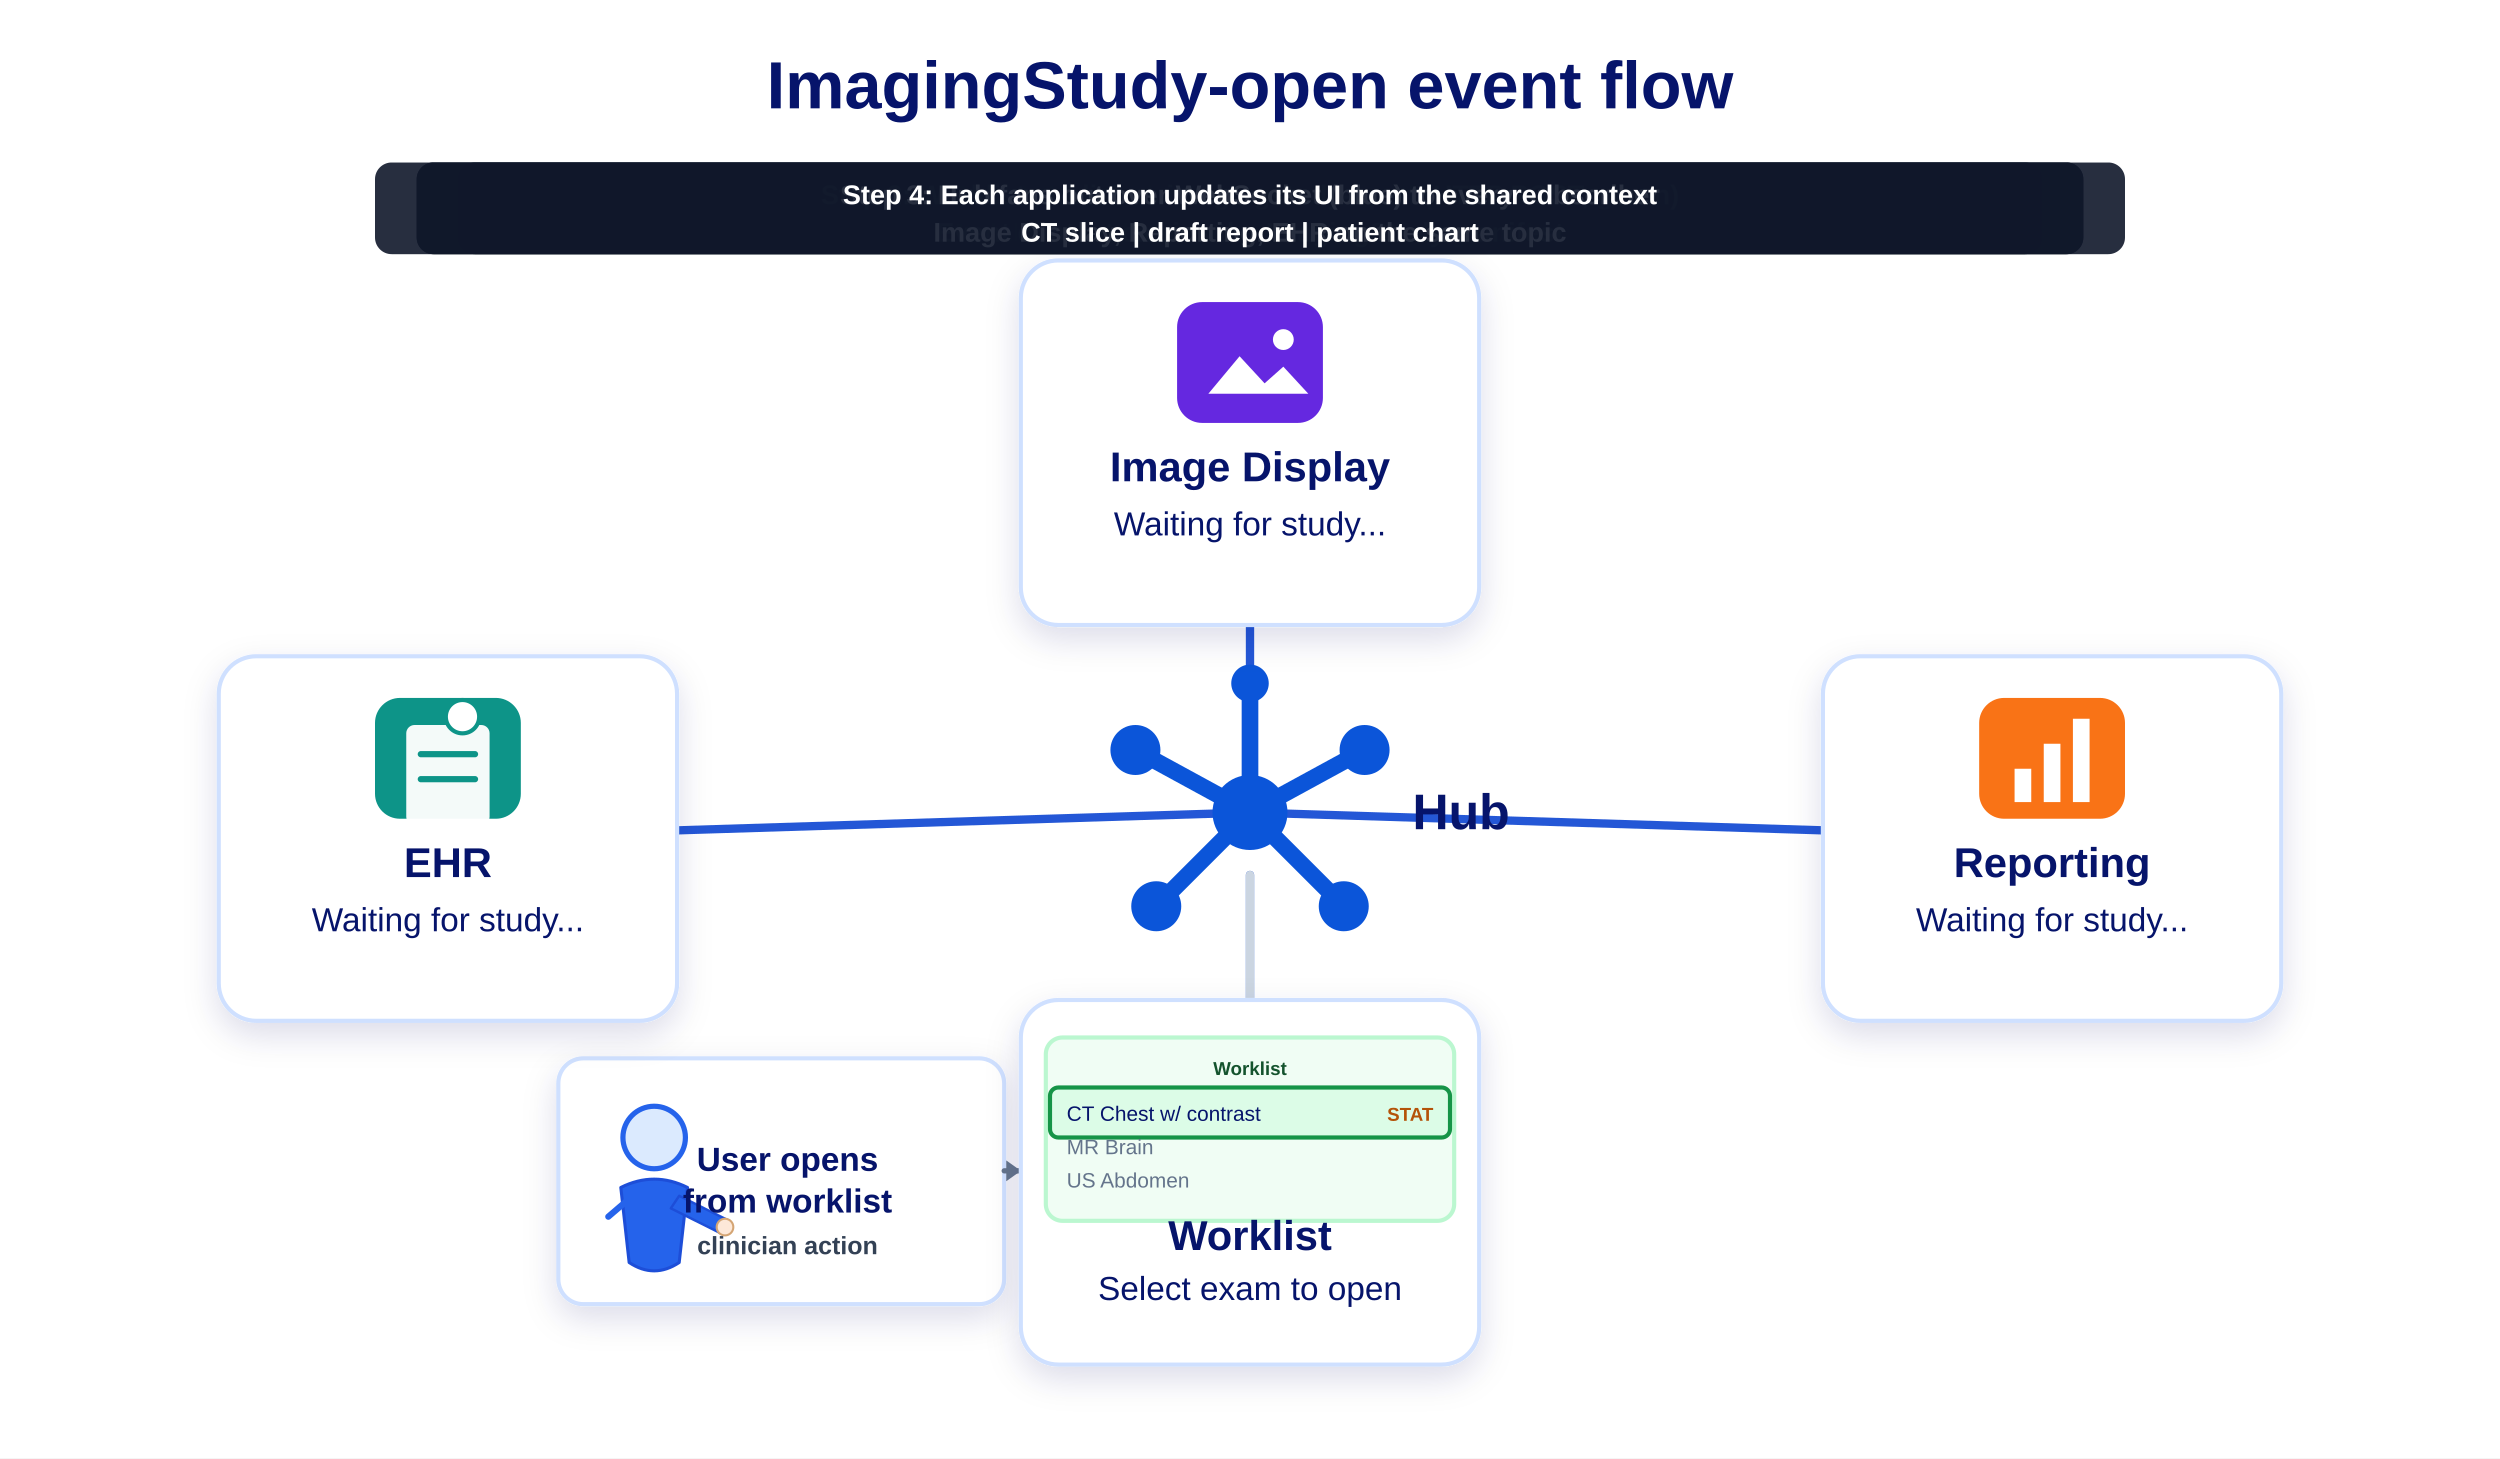
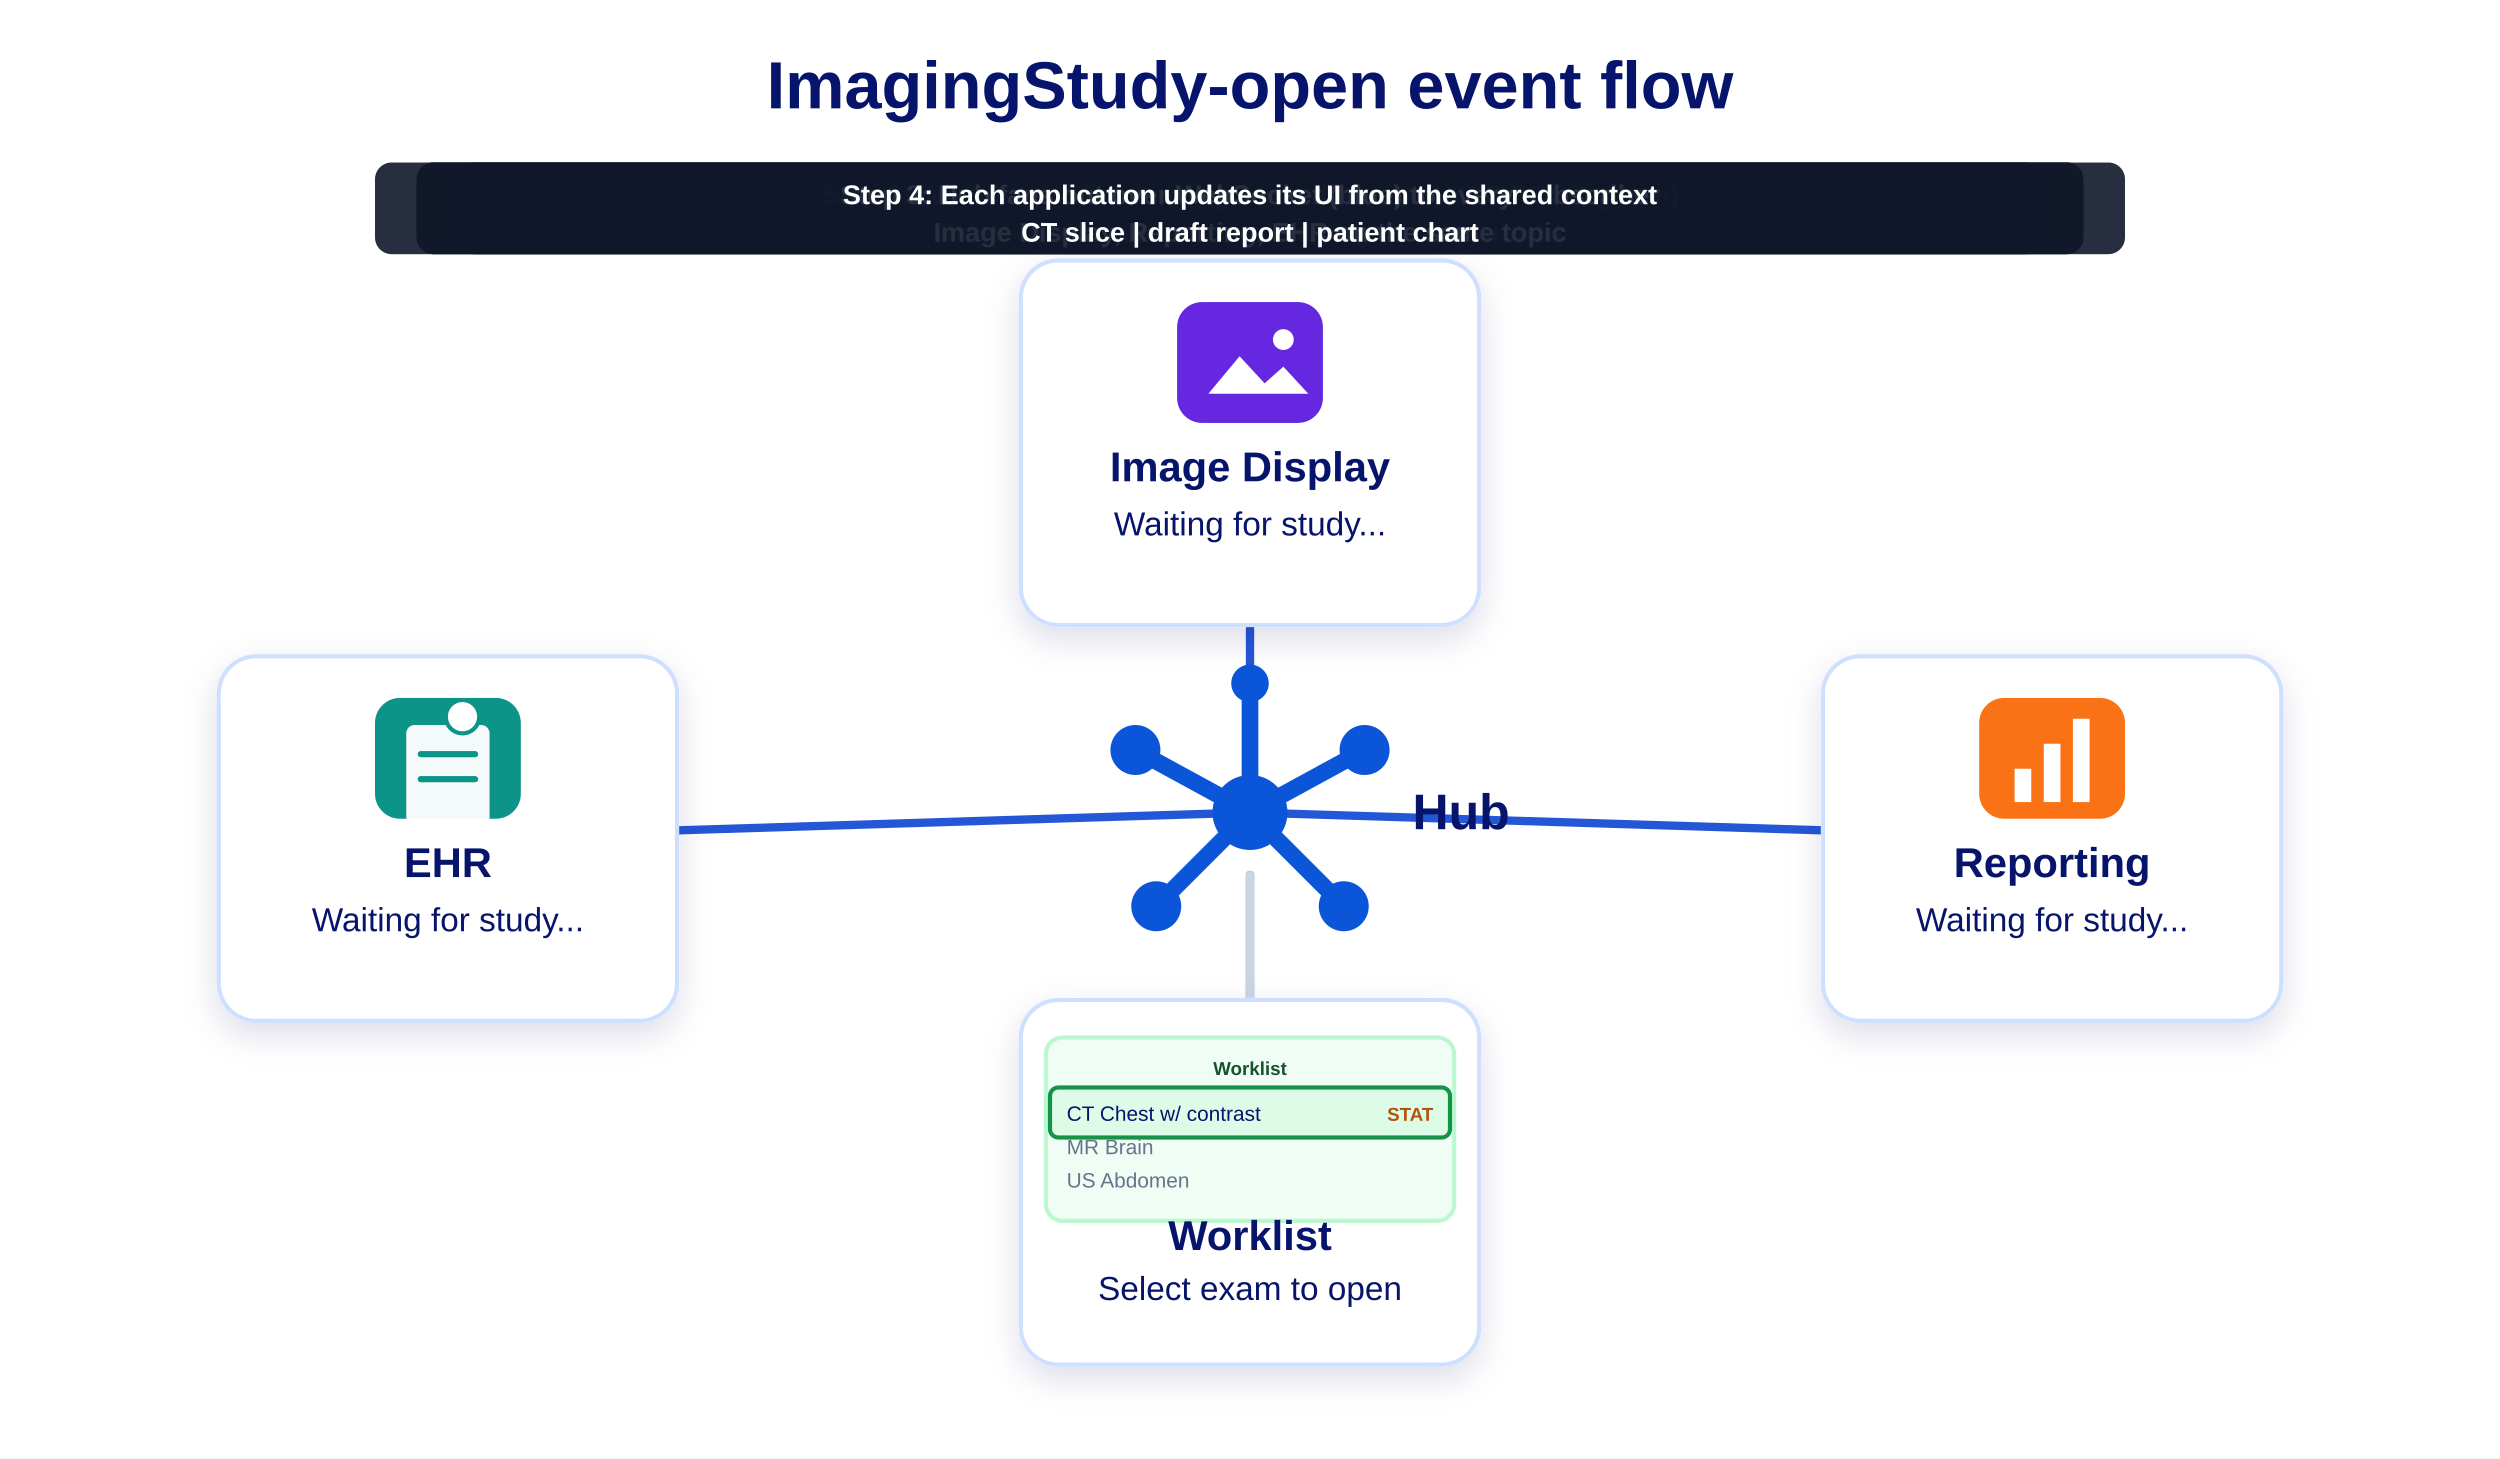
<svg xmlns="http://www.w3.org/2000/svg" viewBox="0 0 1200 700" width="1200" height="700" role="img" aria-labelledby="isoTitle isoDesc">
  <defs>
    <filter id="shadow" x="-20%" y="-20%" width="140%" height="140%">
      <feDropShadow dx="0" dy="6" stdDeviation="8" flood-color="#0b1b5f" flood-opacity="0.14" />
    </filter>
    <clipPath id="ctClip">
      <rect x="500" y="138" width="200" height="150" rx="10" />
    </clipPath>
    <radialGradient id="ctVignette" cx="50%" cy="50%" r="65%">
      <stop offset="55%" stop-color="#000" stop-opacity="0" />
      <stop offset="100%" stop-color="#000" stop-opacity="1" />
    </radialGradient>
    <style>
      .title { font: 700 32px Arial, Helvetica, sans-serif; fill: #06146b; }
      .heading { font: 700 24px Arial, Helvetica, sans-serif; fill: #06146b; }
      .label { font: 700 20px Arial, Helvetica, sans-serif; fill: #06146b; }
      .small { font: 16px Arial, Helvetica, sans-serif; fill: #06146b; }
      .panel { fill: #fff; stroke: #cfe0ff; stroke-width: 2; filter: url(#shadow); }
      .connPost { fill: none; stroke: #cbd5e1; stroke-width: 4; stroke-linecap: round; }
      .connWs { fill: none; stroke: #2457d6; stroke-width: 4; stroke-linecap: round; opacity: 1; }
      .packetText { font: 700 10px Arial, Helvetica, sans-serif; fill: #fff; }
      .packetSub { font: 600 9px Arial, Helvetica, sans-serif; fill: #ecfdf5; }
      .packetSubWs { font: 600 9px Arial, Helvetica, sans-serif; fill: #dbeafe; }
      .captionBox { fill: #0f172a; opacity: 0.9; }
      .captionText { font: 700 13px Arial, Helvetica, sans-serif; fill: #fff; }
      .wlField { font: 600 9px Arial, Helvetica, sans-serif; fill: #14532d; }
      .wlValue { font: 9px Arial, Helvetica, sans-serif; fill: #06146b; }
      .wlUserNoteText { font: 700 16px Arial, Helvetica, sans-serif; fill: #06146b; }
      .wlUserNoteSub { font: 600 12px Arial, Helvetica, sans-serif; fill: #334155; }

-       #wlUserNote { animation: wlUserNote 18s infinite; }
-       @keyframes wlUserNote {
+       #wlUserCallout { opacity: 0; animation: wlUserCallout 18s infinite; }
+       @keyframes wlUserCallout {
+         0%, 1.99% { opacity: 0; }
+         2%, 96% { opacity: 1; }
+         96.01%, 100% { opacity: 0; }
+       }
+       #wlUserOpeningFigure { animation: wlUserOpeningFigure 18s infinite; }
+       #wlUserOpeningLabels { animation: wlUserOpeningLabels 18s infinite; }
+       @keyframes wlUserOpeningFigure {
+         0%, 1.99% { opacity: 0; }
+         2%, 41.99% { opacity: 1; }
+         42%, 100% { opacity: 0; }
+       }
+       @keyframes wlUserOpeningLabels {
        0%, 1.99% { opacity: 0; }
        2%, 34% { opacity: 1; }
-         35%, 100% { opacity: 0; }
+         34.01%, 100% { opacity: 0; }
+       }
+       #wlUserCelebratePose { opacity: 0; animation: wlUserCelebratePose 18s infinite; }
+       @keyframes wlUserCelebratePose {
+         0%, 41.99% { opacity: 0; }
+         42%, 96% { opacity: 1; }
+         96.01%, 100% { opacity: 0; }
      }

      #worklistShell { animation: worklistShell 18s infinite; }
      #worklistOrder { opacity: 0; animation: worklistOrder 18s infinite; }
      #wlSelectHighlight { animation: wlSelectHighlight 18s infinite; }
      @keyframes worklistShell {
        0%, 17.99% { opacity: 1; }
        18%, 100% { opacity: 0; }
      }
      @keyframes worklistOrder {
        0%, 17.99% { opacity: 0; }
        18%, 100% { opacity: 1; }
      }
      @keyframes wlSelectHighlight {
        0%, 5.99% { opacity: 0; }
        6%, 16% { opacity: 1; }
        16.01%, 100% { opacity: 0; }
      }

      #castHubGraphic { transform-origin: 600px 390px; animation: hubPulse 18s infinite; }
      @keyframes hubPulse {
        0%, 25% { transform: scale(1); }
        27%, 43% { transform: scale(1.06); }
        45%, 100% { transform: scale(1); }
      }
      #step0Caption { animation: step0Caption 18s infinite; }
      @keyframes step0Caption {
        0%, 1.99% { opacity: 0; }
        2%, 17% { opacity: 1; }
        18%, 100% { opacity: 0; }
      }
      #step1Caption { animation: step1Caption 18s infinite; }
      @keyframes step1Caption {
        0%, 17.99% { opacity: 0; }
        19%, 34% { opacity: 1; }
        35%, 100% { opacity: 0; }
      }
      #step2Caption { animation: step2Caption 18s infinite; }
      @keyframes step2Caption {
        0%, 34.99% { opacity: 0; }
        35%, 41% { opacity: 1; }
        42%, 100% { opacity: 0; }
      }
      #step3Caption { animation: step3Caption 18s infinite; }
      @keyframes step3Caption {
        0%, 41.99% { opacity: 0; }
-         42%, 88% { opacity: 1; }
-         90%, 100% { opacity: 0; }
+         42%, 86% { opacity: 1; }
+         87%, 100% { opacity: 0; }
      }

      #linePost { animation: linePost 18s infinite; }
      @keyframes linePost {
        0%, 18.99% { stroke: #1f9d55; opacity: 0; }
        19%, 34% { stroke: #1f9d55; opacity: 1; }
        35%, 100% { stroke: #1f9d55; opacity: 0; }
      }
      .packetPublish { opacity: 0; animation: packetPublish 18s infinite; }
      @keyframes packetPublish {
        0%, 18.99% { opacity: 0; transform: translate(600px, 520px); }
        19% { opacity: 1; transform: translate(600px, 520px); }
        27% { opacity: 1; transform: translate(600px, 390px); }
        29%, 100% { opacity: 0; transform: translate(600px, 390px); }
      }
      .packetFanoutImg,
      .packetFanoutReport,
      .packetFanoutEhr {
        opacity: 0;
        animation-duration: 18s;
        animation-iteration-count: infinite;
        animation-timing-function: linear;
      }
      .packetFanoutImg {
        animation-name: packetFanoutOpacity, packetFanoutImg;
      }
      .packetFanoutReport {
        animation-name: packetFanoutOpacity, packetFanoutReport;
      }
      .packetFanoutEhr {
        animation-name: packetFanoutOpacity, packetFanoutEhr;
      }
      /* Fan-out: depart hub together at 35%, arrive at apps together at 41% */
      @keyframes packetFanoutOpacity {
        0%, 34.99% { opacity: 0; }
        35%, 41% { opacity: 1; }
        42%, 100% { opacity: 0; }
      }
      @keyframes packetFanoutImg {
        0%, 34.99% { transform: translate(600px, 390px); }
        35% { transform: translate(600px, 390px); }
        38% { transform: translate(600px, 301px); }
        41%, 100% { transform: translate(600px, 212px); }
      }
      @keyframes packetFanoutReport {
        0%, 34.99% { transform: translate(600px, 390px); }
        35% { transform: translate(600px, 390px); }
        38% { transform: translate(792px, 396px); }
        41%, 100% { transform: translate(985px, 402px); }
      }
      @keyframes packetFanoutEhr {
        0%, 34.99% { transform: translate(600px, 390px); }
        35% { transform: translate(600px, 390px); }
        38% { transform: translate(407px, 396px); }
        41%, 100% { transform: translate(215px, 402px); }
      }

      /* All apps flip on the same frame when packets land (41%) */
      #ctResult,
      #reportResult,
      #ehrChartResult {
        opacity: 0;
        animation: appsShowResult 18s infinite;
      }
      #appShellImg,
      #appShellReport,
      #appShellEhr {
        animation: appsHideShell 18s infinite;
      }
      @keyframes appsHideShell {
        0%, 40.99% { opacity: 1; }
        41%, 100% { opacity: 0; }
      }
      @keyframes appsShowResult {
        0%, 40.99% { opacity: 0; }
        41%, 100% { opacity: 1; }
      }
    </style>
  </defs>
  <rect width="1200" height="700" fill="#ffffff" />
  <text x="600" y="52" text-anchor="middle" class="title">ImagingStudy-open event flow</text>
  <g id="step0Caption">
    <rect class="captionBox" x="200" y="78" width="800" height="44" rx="8" />
    <text x="600" y="98" text-anchor="middle" class="captionText">Step 1: User selects an exam from the worklist</text>
    <text x="600" y="116" text-anchor="middle" class="captionText" font-size="11">Modality worklist row opens the radiology order</text>
  </g>
  <g id="step1Caption">
    <rect class="captionBox" x="220" y="78" width="760" height="44" rx="8" />
    <text x="600" y="98" text-anchor="middle" class="captionText">Step 2: Worklist publishes imagingstudy-open (HTTP POST, green)</text>
    <text x="600" y="116" text-anchor="middle" class="captionText" font-size="11">Event context carries the ImagingStudy manifest</text>
  </g>
  <g id="step2Caption">
    <rect class="captionBox" x="200" y="78" width="800" height="44" rx="8" />
    <text x="600" y="98" text-anchor="middle" class="captionText">Step 3: Hub fans out over WebSocket (blue) to every subscriber</text>
    <text x="600" y="116" text-anchor="middle" class="captionText" font-size="11">Image Display, Reporting, EHR on the same topic</text>
  </g>
  <g id="step3Caption">
    <rect class="captionBox" x="180" y="78" width="840" height="44" rx="8" />
    <text x="600" y="98" text-anchor="middle" class="captionText">Step 4: Each application updates its UI from the shared context</text>
    <text x="600" y="116" text-anchor="middle" class="captionText" font-size="11">CT slice | draft report | patient chart</text>
  </g>
  <path id="lineWsWorklist" class="connWs" d="M600 480 L600 420" />
  <path id="linePost" class="connPost" d="M600 480 L600 420" />
  <path id="lineWsImg" class="connWs" d="M600 390 L600 212" />
  <path id="lineWsReport" class="connWs" d="M600 390 L985 402" />
  <path id="lineWsEhr" class="connWs" d="M600 390 L215 402" />
-   <g id="wlUserNote">
+   <g id="wlUserCallout">
    <rect class="panel" x="268" y="508" width="214" height="118" rx="12" />
-     <g id="wlUserFigure" transform="translate(288, 528)">
+     <g id="wlUserOpeningFigure">
+       <g transform="translate(288, 528)">
+         <circle cx="26" cy="18" r="15" fill="#dbeafe" stroke="#2563eb" stroke-width="2.5" />
+         <path d="M10 42 Q26 34 42 42 L38 78 Q26 86 14 78 Z" fill="#2563eb" stroke="#1d4ed8" stroke-width="1.5" stroke-linejoin="round" />
+         <path d="M38 46 L62 58 L58 64 L34 52 Z" fill="#2563eb" stroke="#1d4ed8" stroke-width="1.2" stroke-linejoin="round" />
+         <circle cx="60" cy="61" r="4" fill="#fde8d8" stroke="#d4a574" stroke-width="1" />
+         <path d="M18 44 L4 56" fill="none" stroke="#2563eb" stroke-width="3" stroke-linecap="round" />
+       </g>
+     </g>
+     <g id="wlUserOpeningLabels">
+       <text x="378" y="562" text-anchor="middle" class="wlUserNoteText">User opens</text>
+       <text x="378" y="582" text-anchor="middle" class="wlUserNoteText">from worklist</text>
+       <text x="378" y="602" text-anchor="middle" class="wlUserNoteSub">clinician action</text>
+       <path d="M482 562 L490 562" fill="none" stroke="#64748b" stroke-width="2.5" stroke-linecap="round" />
+       <polygon points="490,562 483,557 483,567" fill="#64748b" />
+     </g>
+     <g id="wlUserCelebratePose" transform="translate(332, 520)">
      <circle cx="26" cy="18" r="15" fill="#dbeafe" stroke="#2563eb" stroke-width="2.5" />
      <path d="M10 42 Q26 34 42 42 L38 78 Q26 86 14 78 Z" fill="#2563eb" stroke="#1d4ed8" stroke-width="1.5" stroke-linejoin="round" />
-       <path d="M38 46 L62 58 L58 64 L34 52 Z" fill="#2563eb" stroke="#1d4ed8" stroke-width="1.2" stroke-linejoin="round" />
-       <circle cx="60" cy="61" r="4" fill="#fde8d8" stroke="#d4a574" stroke-width="1" />
-       <path d="M18 44 L4 56" fill="none" stroke="#2563eb" stroke-width="3" stroke-linecap="round" />
-     </g>
-     <text x="378" y="562" text-anchor="middle" class="wlUserNoteText">User opens</text>
-     <text x="378" y="582" text-anchor="middle" class="wlUserNoteText">from worklist</text>
-     <text x="378" y="602" text-anchor="middle" class="wlUserNoteSub">clinician action</text>
-     <path d="M482 562 L490 562" fill="none" stroke="#64748b" stroke-width="2.5" stroke-linecap="round" />
-     <polygon points="490,562 483,557 483,567" fill="#64748b" />
+       <path d="M14 40 L6 22" fill="none" stroke="#2563eb" stroke-width="3.5" stroke-linecap="round" />
+       <path d="M38 40 L46 22" fill="none" stroke="#2563eb" stroke-width="3.5" stroke-linecap="round" />
+       <circle cx="6" cy="20" r="4" fill="#fde8d8" stroke="#d4a574" stroke-width="1" />
+       <circle cx="46" cy="20" r="4" fill="#fde8d8" stroke="#d4a574" stroke-width="1" />
+     </g>
  </g>
  <g id="castHub">
    <g id="castHubGraphic">
      <circle cx="600" cy="390" r="18" fill="#0b55d9" />
      <circle cx="600" cy="328" r="9" fill="#0b55d9" />
      <circle cx="545" cy="360" r="12" fill="#0b55d9" />
      <circle cx="655" cy="360" r="12" fill="#0b55d9" />
      <circle cx="555" cy="435" r="12" fill="#0b55d9" />
      <circle cx="645" cy="435" r="12" fill="#0b55d9" />
      <line x1="600" y1="390" x2="600" y2="328" stroke="#0b55d9" stroke-width="8" />
      <line x1="600" y1="390" x2="545" y2="360" stroke="#0b55d9" stroke-width="8" />
      <line x1="600" y1="390" x2="655" y2="360" stroke="#0b55d9" stroke-width="8" />
      <line x1="600" y1="390" x2="555" y2="435" stroke="#0b55d9" stroke-width="8" />
      <line x1="600" y1="390" x2="645" y2="435" stroke="#0b55d9" stroke-width="8" />
    </g>
    <text x="678" y="398" text-anchor="start" class="heading">Hub</text>
  </g>
  <g id="worklistShell">
    <rect class="panel" x="490" y="480" width="220" height="175" rx="18" />
    <rect x="502" y="498" width="196" height="88" rx="8" fill="#f0fdf4" stroke="#bbf7d0" stroke-width="2" />
    <rect id="wlSelectHighlight" x="504" y="522" width="192" height="24" rx="4" fill="#dcfce7" stroke="#159447" stroke-width="2" />
    <text x="600" y="516" text-anchor="middle" font-family="Arial" font-size="9" font-weight="700" fill="#14532d">Worklist</text>
    <text x="512" y="538" font-family="Arial" font-size="10" fill="#06146b">CT Chest w/ contrast</text>
    <text x="688" y="538" text-anchor="end" font-family="Arial" font-size="9" font-weight="700" fill="#b45309">STAT</text>
    <text x="512" y="554" font-family="Arial" font-size="10" fill="#64748b">MR Brain</text>
    <text x="512" y="570" font-family="Arial" font-size="10" fill="#64748b">US Abdomen</text>
    <text x="600" y="600" text-anchor="middle" class="label">Worklist</text>
    <text x="600" y="624" text-anchor="middle" class="small">Select exam to open</text>
  </g>
  <g id="worklistOrder">
    <rect class="panel" x="490" y="480" width="220" height="175" rx="18" />
    <rect x="502" y="494" width="196" height="118" rx="8" fill="#f0fdf4" stroke="#86efac" stroke-width="2" />
    <rect x="502" y="494" width="196" height="22" rx="8" fill="#159447" />
    <rect x="502" y="508" width="196" height="8" fill="#159447" />
    <text x="600" y="509" text-anchor="middle" font-family="Arial" font-size="10" font-weight="700" fill="#fff">Radiology order</text>
    <text x="512" y="528" class="wlField">ORG ID</text>
    <text x="688" y="528" text-anchor="end" class="wlValue">RAD-20481</text>
    <line x1="568" y1="528" x2="682" y2="528" stroke="#bbf7d0" stroke-width="1.5" stroke-linecap="round" />
    <text x="512" y="542" class="wlField">Ref physician</text>
    <text x="688" y="542" text-anchor="end" class="wlValue">Dr. Chen</text>
    <line x1="592" y1="542" x2="682" y2="542" stroke="#bbf7d0" stroke-width="1.5" stroke-linecap="round" />
    <text x="512" y="556" class="wlField">Reason for exam</text>
    <text x="688" y="556" text-anchor="end" class="wlValue">Chest pain, r/o PE</text>
    <line x1="608" y1="556" x2="682" y2="556" stroke="#bbf7d0" stroke-width="1.5" stroke-linecap="round" />
    <text x="512" y="570" class="wlField">Modality / exam</text>
    <text x="688" y="570" text-anchor="end" class="wlValue">CT Chest w/ contrast</text>
    <line x1="608" y1="570" x2="682" y2="570" stroke="#bbf7d0" stroke-width="1.5" stroke-linecap="round" />
    <text x="512" y="584" class="wlField">Accession</text>
    <text x="688" y="584" text-anchor="end" class="wlValue">ACC-2026-88412</text>
    <line x1="568" y1="584" x2="682" y2="584" stroke="#bbf7d0" stroke-width="1.5" stroke-linecap="round" />
    <text x="512" y="598" class="wlField">Priority</text>
    <text x="688" y="598" text-anchor="end" class="wlValue" font-weight="700" fill="#b45309">STAT</text>
    <text x="600" y="632" text-anchor="middle" class="label">Worklist</text>
    <text x="600" y="648" text-anchor="middle" class="small">Ready to open study on topic</text>
  </g>
  <g id="appShellImg">
    <rect class="panel" x="490" y="125" width="220" height="175" rx="18" />
    <rect x="565" y="145" width="70" height="58" rx="12" fill="#6528e0" />
    <path d="M580 189 L595 171 L607 184 L616 176 L628 189 Z" fill="#fff" />
    <circle cx="616" cy="163" r="5" fill="#fff" />
    <text x="600" y="231" text-anchor="middle" class="label">Image Display</text>
    <text x="600" y="257" text-anchor="middle" class="small">Waiting for study...</text>
  </g>
  <g id="ctResult">
    <rect class="panel" x="490" y="125" width="220" height="175" rx="18" />
    <rect x="500" y="138" width="200" height="150" rx="10" fill="#0f1115" stroke="#2a3140" stroke-width="2" />
    <g clip-path="url(#ctClip)">
      <rect x="500" y="138" width="200" height="150" fill="#101014" />
      <ellipse cx="600" cy="216" rx="78" ry="62" fill="#6f7074" />
      <ellipse cx="567" cy="212" rx="28" ry="38" fill="#1b1d22" />
      <ellipse cx="633" cy="212" rx="28" ry="38" fill="#1b1d22" />
      <ellipse cx="600" cy="226" rx="14" ry="18" fill="#8a8b90" />
      <ellipse cx="600" cy="258" rx="10" ry="8" fill="#d8d8dc" />
      <path d="M555 180 Q600 162 645 180" fill="none" stroke="#555860" stroke-width="3" opacity="0.7" />
      <path d="M547 198 Q600 178 653 198" fill="none" stroke="#555860" stroke-width="3" opacity="0.55" />
      <rect x="500" y="138" width="200" height="150" fill="url(#ctVignette)" opacity="0.35" />
    </g>
    <text x="600" y="282" text-anchor="middle" class="small">CT Chest</text>
    <text x="600" y="298" text-anchor="middle" font-family="Arial" font-size="11" font-weight="700" fill="#6528e0">Image Display</text>
  </g>
  <g id="appShellReport">
    <rect class="panel" x="875" y="315" width="220" height="175" rx="18" />
    <rect x="950" y="335" width="70" height="58" rx="12" fill="#f97316" />
    <rect x="967" y="369" width="8" height="16" fill="#fff" />
    <rect x="981" y="357" width="8" height="28" fill="#fff" />
    <rect x="995" y="345" width="8" height="40" fill="#fff" />
    <text x="985" y="421" text-anchor="middle" class="label">Reporting</text>
    <text x="985" y="447" text-anchor="middle" class="small">Waiting for study...</text>
  </g>
  <g id="reportResult">
    <rect class="panel" x="875" y="315" width="220" height="175" rx="18" />
    <rect x="892" y="332" width="186" height="132" rx="8" fill="#fffaf5" stroke="#fed7aa" stroke-width="2" />
    <rect x="892" y="332" width="186" height="28" rx="8" fill="#f97316" />
    <rect x="892" y="348" width="186" height="12" fill="#f97316" />
    <text x="985" y="351" text-anchor="middle" font-family="Arial, Helvetica, sans-serif" font-size="11" font-weight="700" fill="#fff">Draft report</text>
    <text x="904" y="372" font-family="Arial" font-size="10" fill="#7c2d12">Clinical history</text>
    <line x1="988" y1="372" x2="1066" y2="372" stroke="#fdba74" stroke-width="2" stroke-linecap="round" />
    <text x="904" y="390" font-family="Arial" font-size="10" fill="#7c2d12">Findings</text>
    <line x1="988" y1="390" x2="1066" y2="390" stroke="#fdba74" stroke-width="2" stroke-linecap="round" />
    <text x="904" y="408" font-family="Arial" font-size="10" fill="#7c2d12">Impression</text>
    <line x1="988" y1="408" x2="1066" y2="408" stroke="#fdba74" stroke-width="2" stroke-linecap="round" />
    <text x="985" y="488" text-anchor="middle" font-family="Arial" font-size="11" font-weight="700" fill="#f97316">Reporting</text>
  </g>
  <g id="appShellEhr">
    <rect class="panel" x="105" y="315" width="220" height="175" rx="18" />
    <rect x="180" y="335" width="70" height="58" rx="12" fill="#0d9488" />
    <rect x="195" y="348" width="40" height="48" rx="4" fill="#fff" opacity="0.95" />
    <line x1="202" y1="362" x2="228" y2="362" stroke="#0d9488" stroke-width="3" stroke-linecap="round" />
    <line x1="202" y1="374" x2="228" y2="374" stroke="#0d9488" stroke-width="3" stroke-linecap="round" />
    <circle cx="222" cy="344" r="8" fill="#fff" stroke="#0d9488" stroke-width="2" />
    <text x="215" y="421" text-anchor="middle" class="label">EHR</text>
    <text x="215" y="447" text-anchor="middle" class="small">Waiting for study...</text>
  </g>
  <g id="ehrChartResult">
    <rect class="panel" x="105" y="315" width="220" height="175" rx="18" />
    <rect x="122" y="332" width="186" height="132" rx="8" fill="#f0fdfa" stroke="#99f6e4" stroke-width="2" />
    <rect x="122" y="332" width="186" height="28" rx="8" fill="#0d9488" />
    <rect x="122" y="348" width="186" height="12" fill="#0d9488" />
    <text x="215" y="351" text-anchor="middle" font-family="Arial" font-size="11" font-weight="700" fill="#fff">Patient chart</text>
    <text x="134" y="372" font-family="Arial" font-size="10" fill="#134e4a">Name / MRN</text>
    <line x1="218" y1="372" x2="296" y2="372" stroke="#5eead4" stroke-width="2" stroke-linecap="round" />
    <text x="134" y="390" font-family="Arial" font-size="10" fill="#134e4a">Problem list</text>
    <line x1="218" y1="390" x2="296" y2="390" stroke="#5eead4" stroke-width="2" stroke-linecap="round" />
    <text x="134" y="408" font-family="Arial" font-size="10" fill="#134e4a">Allergies / Meds</text>
    <line x1="218" y1="408" x2="296" y2="408" stroke="#5eead4" stroke-width="2" stroke-linecap="round" />
    <text x="215" y="488" text-anchor="middle" font-family="Arial" font-size="11" font-weight="700" fill="#0d9488">EHR</text>
  </g>
  <g class="packetPublish">
    <rect x="-88" y="-18" width="176" height="36" rx="18" fill="#1f9d55" />
    <text x="0" y="-3" text-anchor="middle" class="packetSub">HTTP POST</text>
    <text x="0" y="10" text-anchor="middle" class="packetText">imagingstudy-open</text>
  </g>
  <g class="packetFanoutImg">
    <rect x="-78" y="-14" width="156" height="28" rx="14" fill="#2457d6" />
    <text x="0" y="-2" text-anchor="middle" class="packetSubWs">WebSocket</text>
    <text x="0" y="11" text-anchor="middle" class="packetText">imagingstudy-open</text>
  </g>
  <g class="packetFanoutReport">
    <rect x="-78" y="-14" width="156" height="28" rx="14" fill="#2457d6" />
    <text x="0" y="-2" text-anchor="middle" class="packetSubWs">WebSocket</text>
    <text x="0" y="11" text-anchor="middle" class="packetText">imagingstudy-open</text>
  </g>
  <g class="packetFanoutEhr">
    <rect x="-78" y="-14" width="156" height="28" rx="14" fill="#2457d6" />
    <text x="0" y="-2" text-anchor="middle" class="packetSubWs">WebSocket</text>
    <text x="0" y="11" text-anchor="middle" class="packetText">imagingstudy-open</text>
  </g>
</svg>
